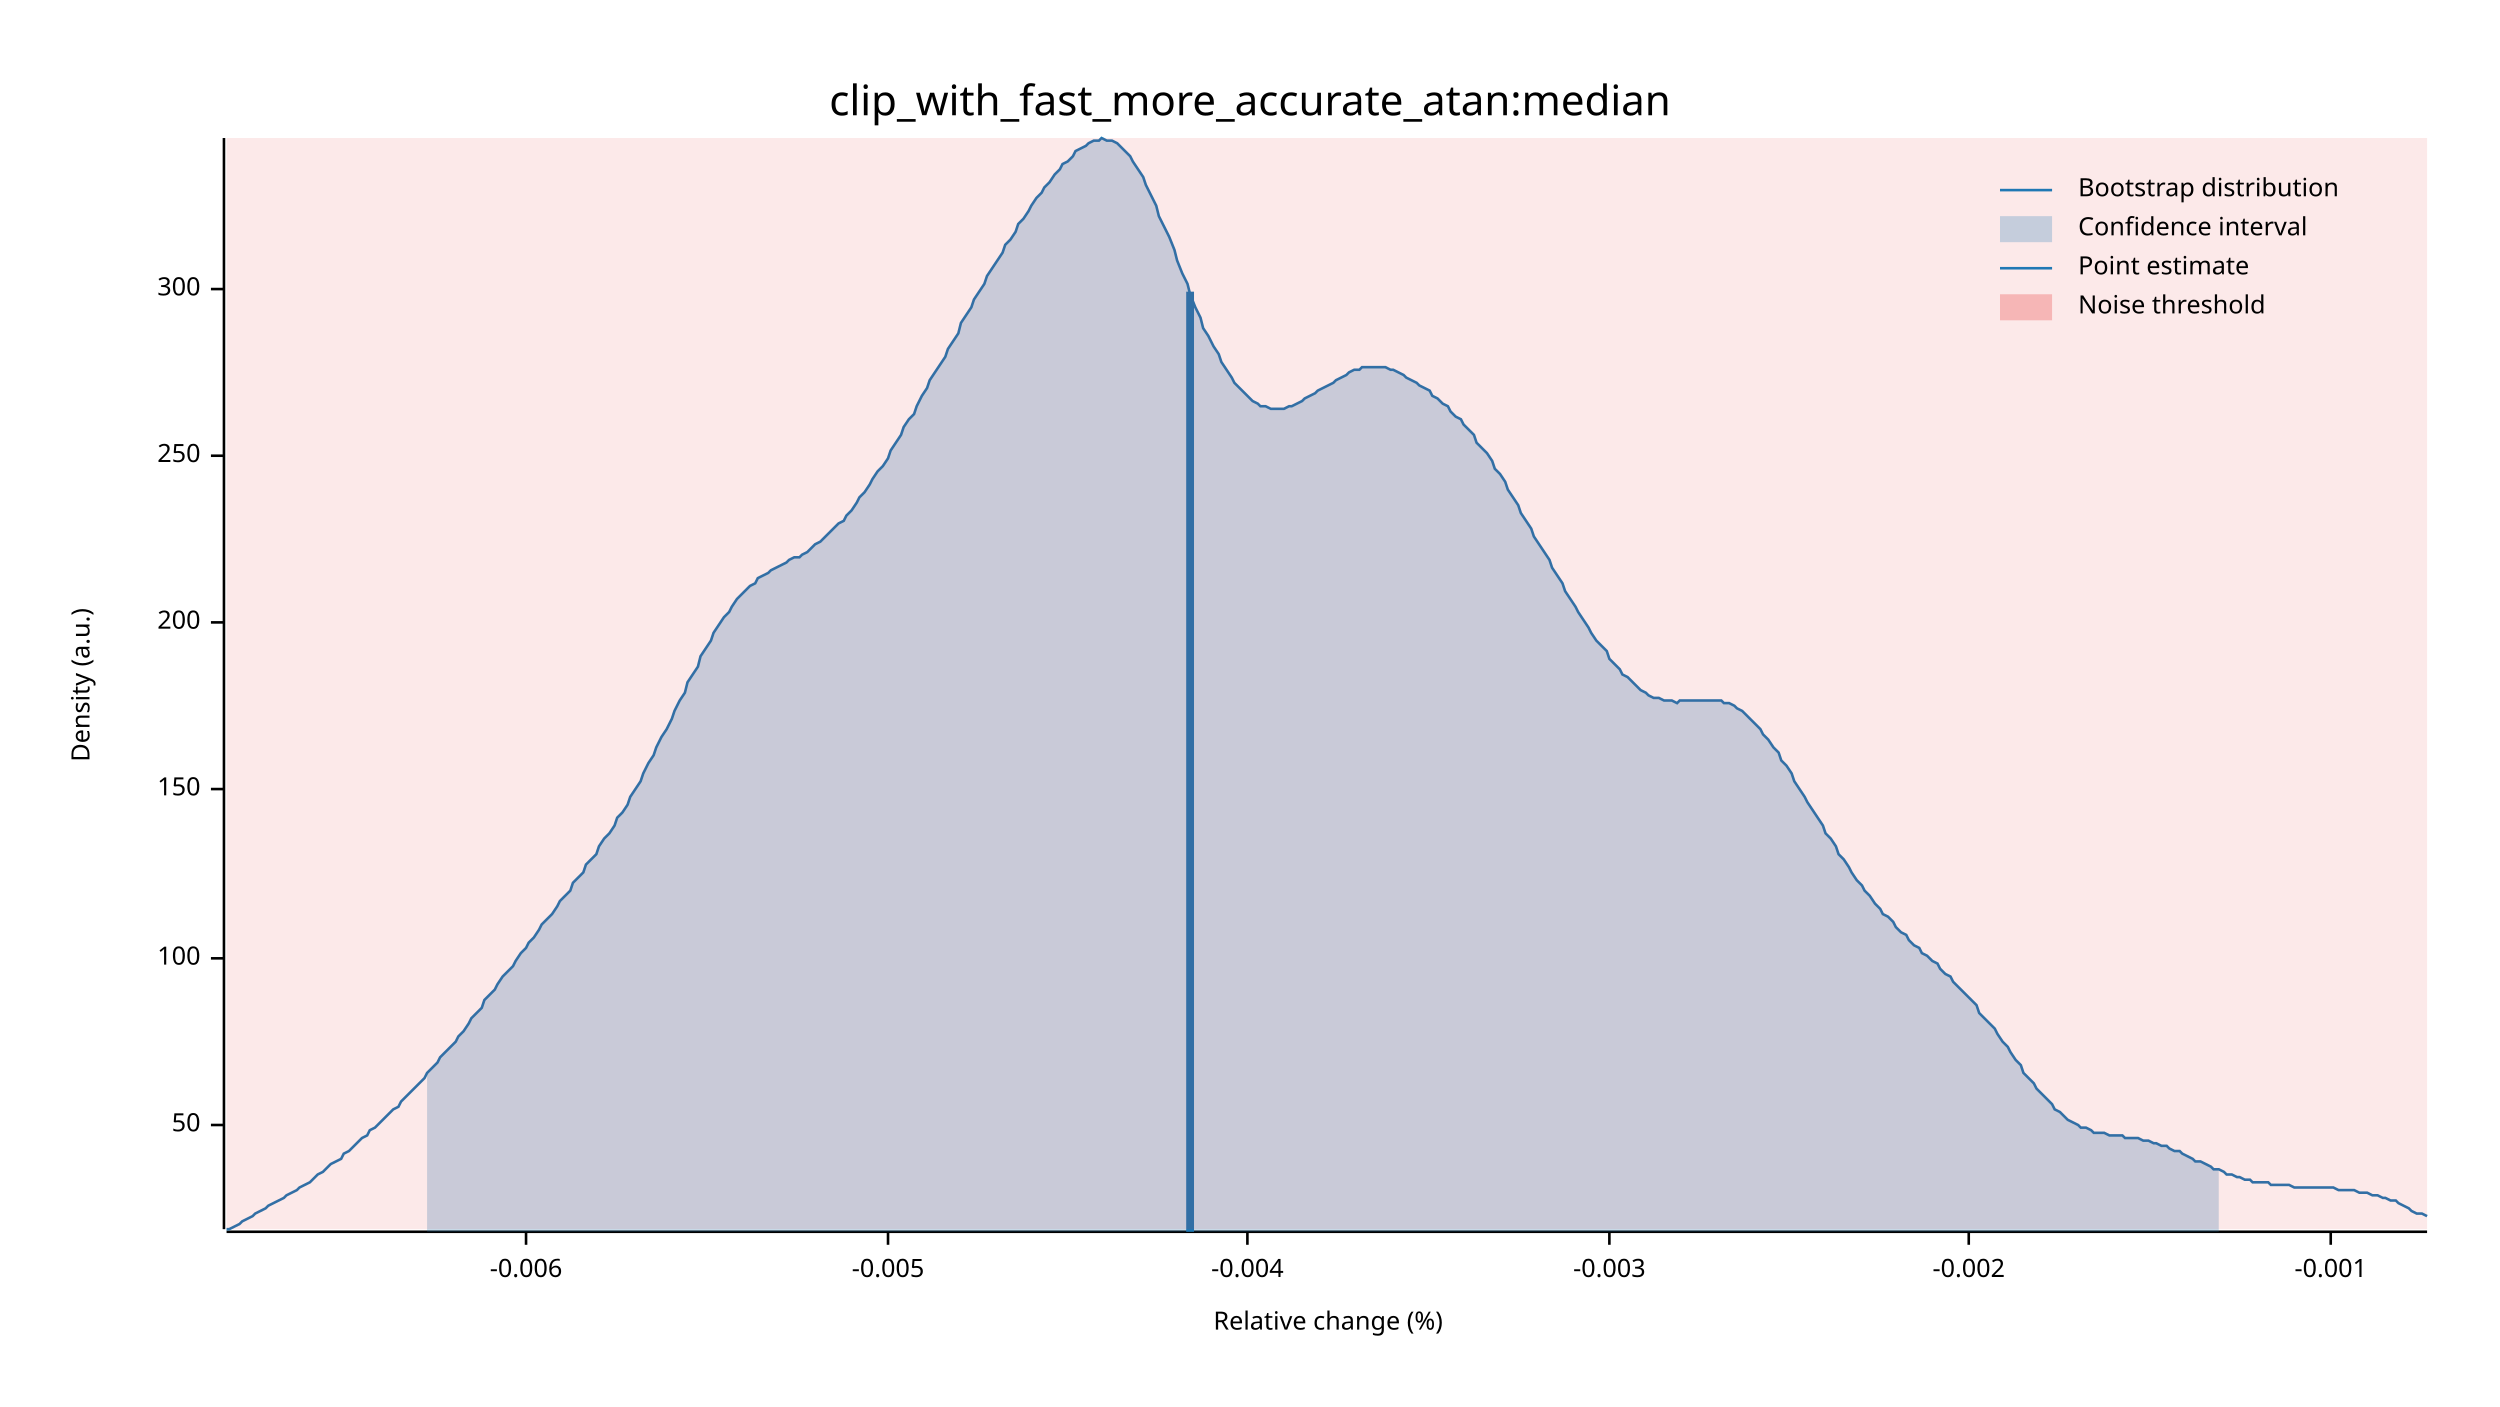
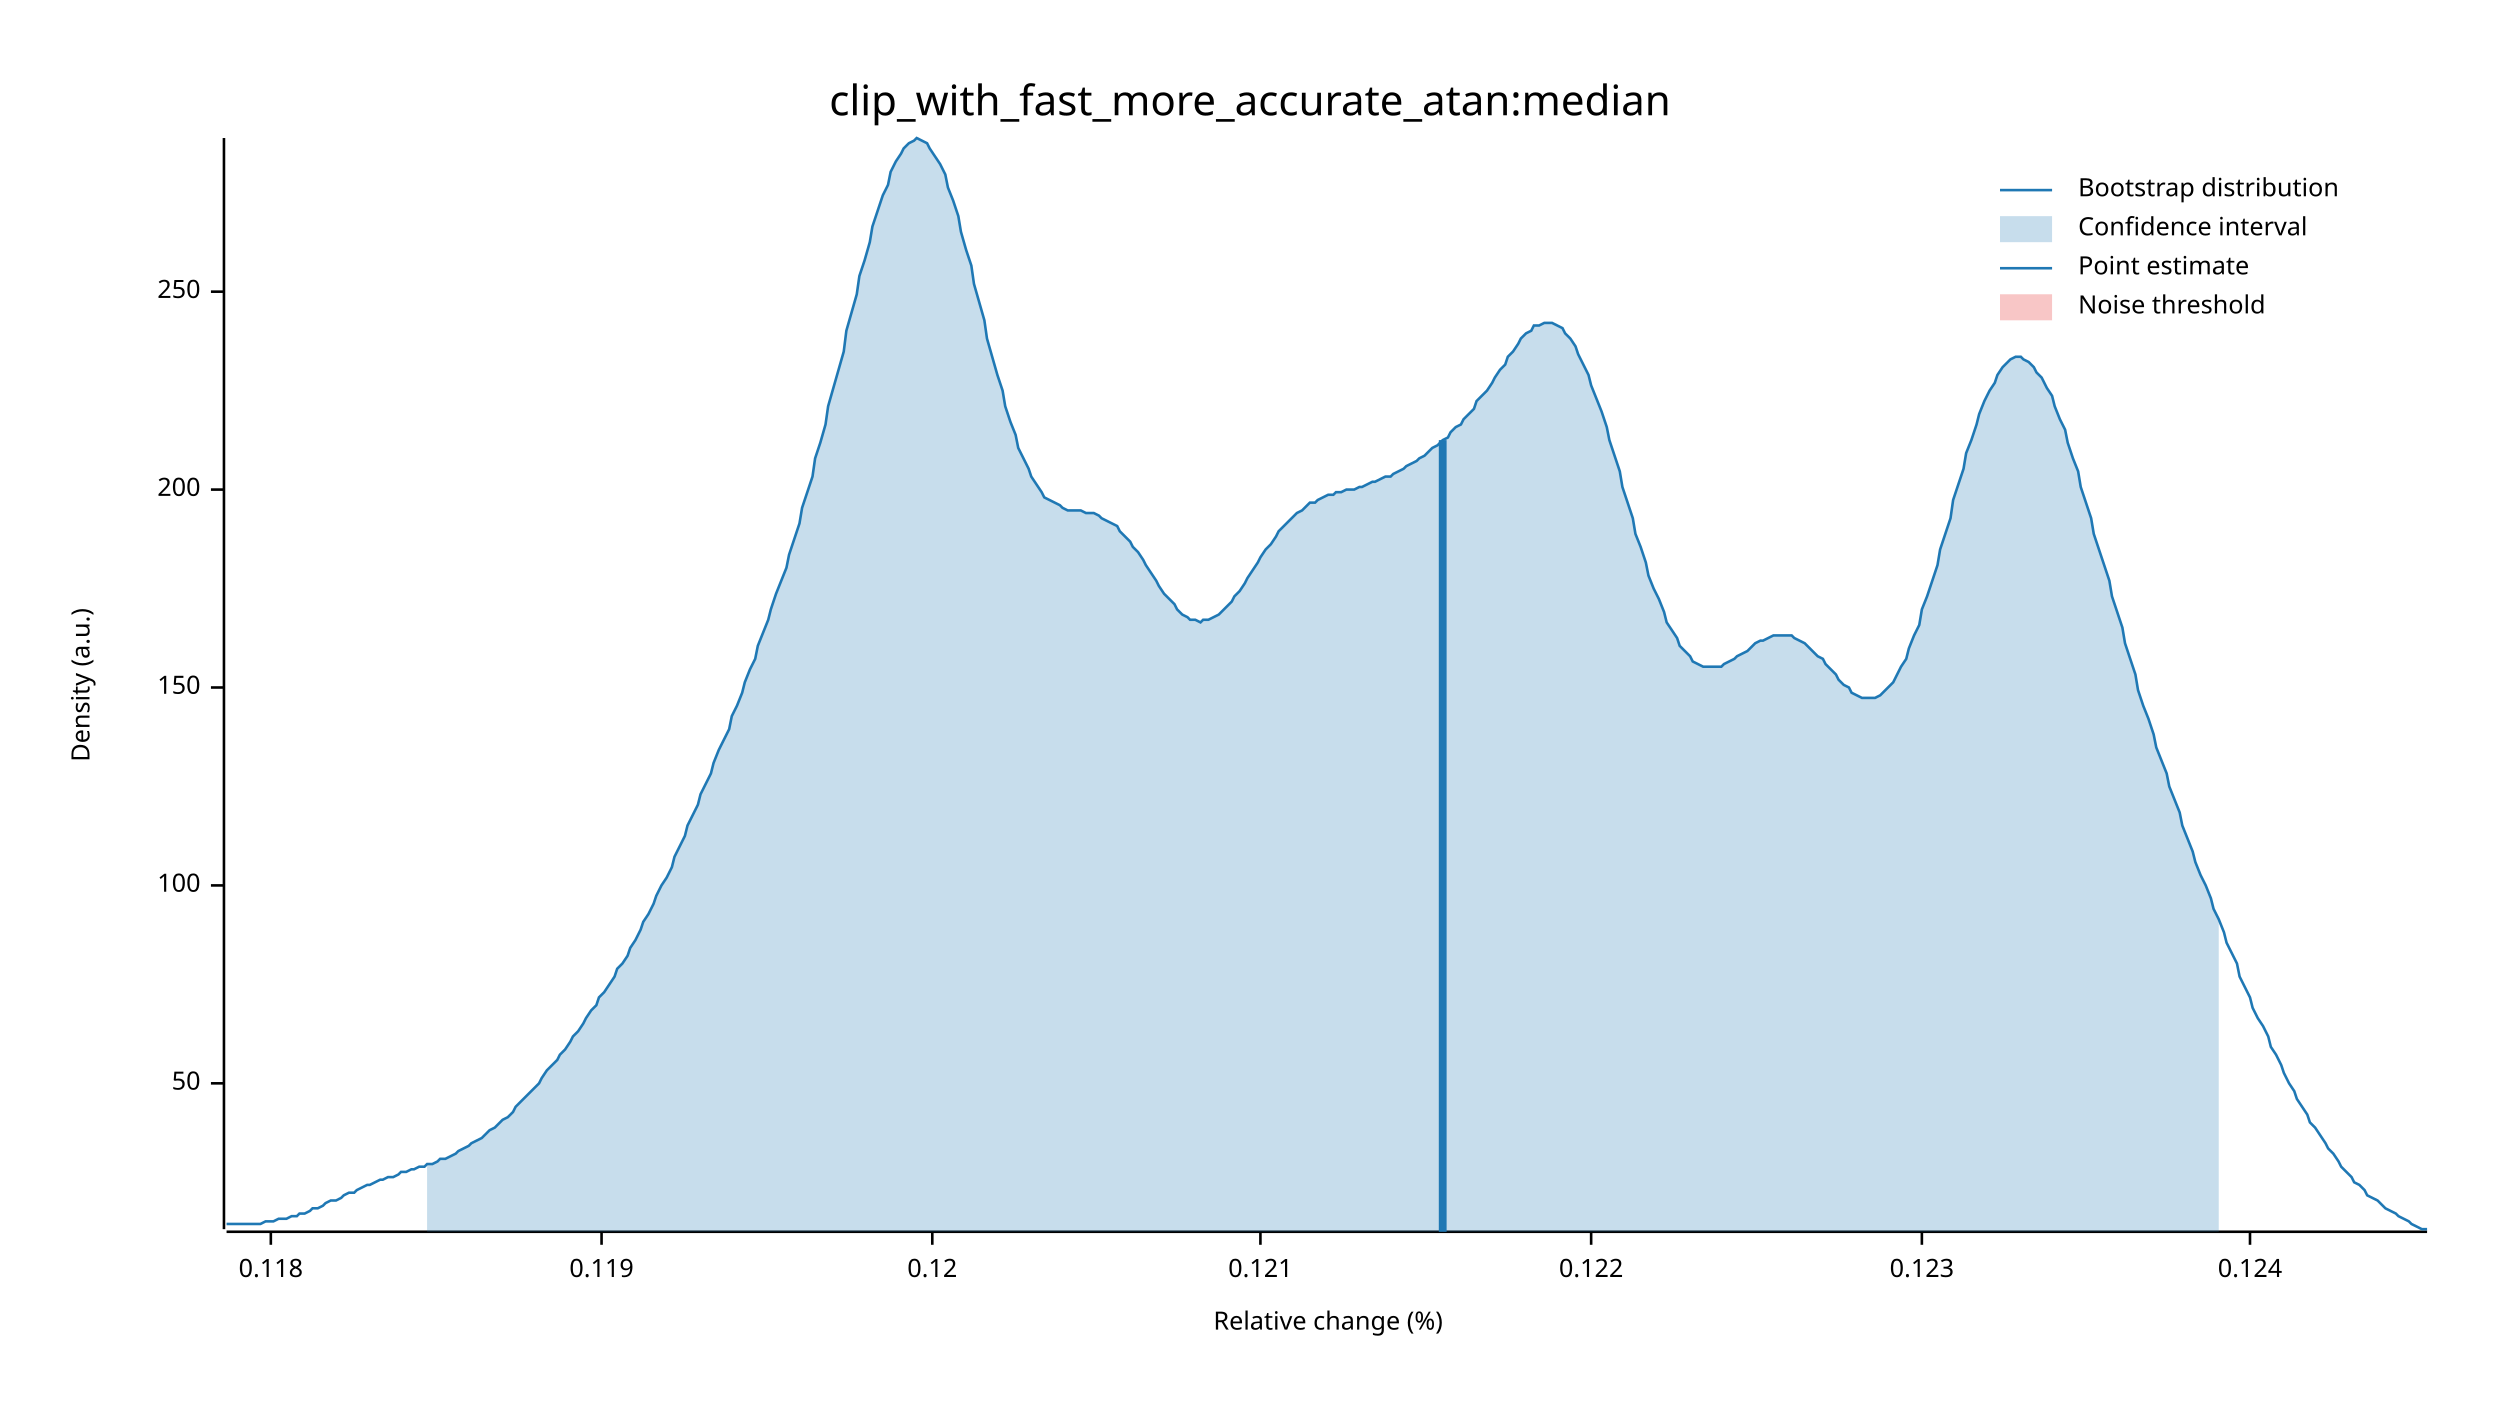
<svg xmlns="http://www.w3.org/2000/svg" width="960" height="540" viewBox="0 0 960 540">
  <text x="480" y="32" dy="0.76em" text-anchor="middle" font-family="sans-serif" font-size="16.129" opacity="1" fill="#000000">
clip_with_fast_more_accurate_atan:median
</text>
  <text x="27" y="263" dy="0.76em" text-anchor="middle" font-family="sans-serif" font-size="9.677" opacity="1" fill="#000000" transform="rotate(270, 27, 263)">
Density (a.u.)
</text>
  <text x="510" y="513" dy="-0.5ex" text-anchor="middle" font-family="sans-serif" font-size="9.677" opacity="1" fill="#000000">
Relative change (%)
</text>
  <polyline fill="none" opacity="1" stroke="#000000" stroke-width="1" points="86,53 86,472 " />
-   <text x="77" y="432" dy="0.5ex" text-anchor="end" font-family="sans-serif" font-size="9.677" opacity="1" fill="#000000">
+   <text x="77" y="416" dy="0.5ex" text-anchor="end" font-family="sans-serif" font-size="9.677" opacity="1" fill="#000000">
50
</text>
-   <polyline fill="none" opacity="1" stroke="#000000" stroke-width="1" points="81,432 86,432 " />
-   <text x="77" y="368" dy="0.5ex" text-anchor="end" font-family="sans-serif" font-size="9.677" opacity="1" fill="#000000">
+   <polyline fill="none" opacity="1" stroke="#000000" stroke-width="1" points="81,416 86,416 " />
+   <text x="77" y="340" dy="0.5ex" text-anchor="end" font-family="sans-serif" font-size="9.677" opacity="1" fill="#000000">
100
</text>
-   <polyline fill="none" opacity="1" stroke="#000000" stroke-width="1" points="81,368 86,368 " />
-   <text x="77" y="303" dy="0.5ex" text-anchor="end" font-family="sans-serif" font-size="9.677" opacity="1" fill="#000000">
+   <polyline fill="none" opacity="1" stroke="#000000" stroke-width="1" points="81,340 86,340 " />
+   <text x="77" y="264" dy="0.5ex" text-anchor="end" font-family="sans-serif" font-size="9.677" opacity="1" fill="#000000">
150
</text>
-   <polyline fill="none" opacity="1" stroke="#000000" stroke-width="1" points="81,303 86,303 " />
-   <text x="77" y="239" dy="0.5ex" text-anchor="end" font-family="sans-serif" font-size="9.677" opacity="1" fill="#000000">
+   <polyline fill="none" opacity="1" stroke="#000000" stroke-width="1" points="81,264 86,264 " />
+   <text x="77" y="188" dy="0.5ex" text-anchor="end" font-family="sans-serif" font-size="9.677" opacity="1" fill="#000000">
200
</text>
-   <polyline fill="none" opacity="1" stroke="#000000" stroke-width="1" points="81,239 86,239 " />
-   <text x="77" y="175" dy="0.5ex" text-anchor="end" font-family="sans-serif" font-size="9.677" opacity="1" fill="#000000">
+   <polyline fill="none" opacity="1" stroke="#000000" stroke-width="1" points="81,188 86,188 " />
+   <text x="77" y="112" dy="0.5ex" text-anchor="end" font-family="sans-serif" font-size="9.677" opacity="1" fill="#000000">
250
</text>
-   <polyline fill="none" opacity="1" stroke="#000000" stroke-width="1" points="81,175 86,175 " />
-   <text x="77" y="111" dy="0.5ex" text-anchor="end" font-family="sans-serif" font-size="9.677" opacity="1" fill="#000000">
- 300
+   <polyline fill="none" opacity="1" stroke="#000000" stroke-width="1" points="81,112 86,112 " />
+   <polyline fill="none" opacity="1" stroke="#000000" stroke-width="1" points="87,473 932,473 " />
+   <text x="104" y="483" dy="0.76em" text-anchor="middle" font-family="sans-serif" font-size="9.677" opacity="1" fill="#000000">
+ 0.118
</text>
-   <polyline fill="none" opacity="1" stroke="#000000" stroke-width="1" points="81,111 86,111 " />
-   <polyline fill="none" opacity="1" stroke="#000000" stroke-width="1" points="87,473 932,473 " />
-   <text x="202" y="483" dy="0.76em" text-anchor="middle" font-family="sans-serif" font-size="9.677" opacity="1" fill="#000000">
- -0.006
+   <polyline fill="none" opacity="1" stroke="#000000" stroke-width="1" points="104,473 104,478 " />
+   <text x="231" y="483" dy="0.76em" text-anchor="middle" font-family="sans-serif" font-size="9.677" opacity="1" fill="#000000">
+ 0.119
</text>
-   <polyline fill="none" opacity="1" stroke="#000000" stroke-width="1" points="202,473 202,478 " />
-   <text x="341" y="483" dy="0.76em" text-anchor="middle" font-family="sans-serif" font-size="9.677" opacity="1" fill="#000000">
- -0.005
+   <polyline fill="none" opacity="1" stroke="#000000" stroke-width="1" points="231,473 231,478 " />
+   <text x="358" y="483" dy="0.76em" text-anchor="middle" font-family="sans-serif" font-size="9.677" opacity="1" fill="#000000">
+ 0.12
</text>
-   <polyline fill="none" opacity="1" stroke="#000000" stroke-width="1" points="341,473 341,478 " />
-   <text x="479" y="483" dy="0.76em" text-anchor="middle" font-family="sans-serif" font-size="9.677" opacity="1" fill="#000000">
- -0.004
+   <polyline fill="none" opacity="1" stroke="#000000" stroke-width="1" points="358,473 358,478 " />
+   <text x="484" y="483" dy="0.76em" text-anchor="middle" font-family="sans-serif" font-size="9.677" opacity="1" fill="#000000">
+ 0.121
</text>
-   <polyline fill="none" opacity="1" stroke="#000000" stroke-width="1" points="479,473 479,478 " />
-   <text x="618" y="483" dy="0.76em" text-anchor="middle" font-family="sans-serif" font-size="9.677" opacity="1" fill="#000000">
- -0.003
+   <polyline fill="none" opacity="1" stroke="#000000" stroke-width="1" points="484,473 484,478 " />
+   <text x="611" y="483" dy="0.76em" text-anchor="middle" font-family="sans-serif" font-size="9.677" opacity="1" fill="#000000">
+ 0.122
</text>
-   <polyline fill="none" opacity="1" stroke="#000000" stroke-width="1" points="618,473 618,478 " />
-   <text x="756" y="483" dy="0.76em" text-anchor="middle" font-family="sans-serif" font-size="9.677" opacity="1" fill="#000000">
- -0.002
+   <polyline fill="none" opacity="1" stroke="#000000" stroke-width="1" points="611,473 611,478 " />
+   <text x="738" y="483" dy="0.76em" text-anchor="middle" font-family="sans-serif" font-size="9.677" opacity="1" fill="#000000">
+ 0.123
</text>
-   <polyline fill="none" opacity="1" stroke="#000000" stroke-width="1" points="756,473 756,478 " />
-   <text x="895" y="483" dy="0.76em" text-anchor="middle" font-family="sans-serif" font-size="9.677" opacity="1" fill="#000000">
- -0.001
+   <polyline fill="none" opacity="1" stroke="#000000" stroke-width="1" points="738,473 738,478 " />
+   <text x="864" y="483" dy="0.76em" text-anchor="middle" font-family="sans-serif" font-size="9.677" opacity="1" fill="#000000">
+ 0.124
</text>
-   <polyline fill="none" opacity="1" stroke="#000000" stroke-width="1" points="895,473 895,478 " />
-   <polyline fill="none" opacity="1" stroke="#1F78B4" stroke-width="1" points="87,472 88,472 90,471 92,470 93,469 95,468 97,467 98,466 100,465 102,464 103,463 105,462 107,461 109,460 110,459 112,458 114,457 115,456 117,455 119,454 120,453 122,451 124,450 125,449 127,447 129,446 131,445 132,443 134,442 136,440 137,439 139,437 141,436 142,434 144,433 146,431 147,430 149,428 151,426 153,425 154,423 156,421 158,419 159,418 161,416 163,414 164,412 166,410 168,408 169,406 171,404 173,402 175,400 176,398 178,396 180,393 181,391 183,389 185,387 186,384 188,382 190,380 191,378 193,375 195,373 197,371 198,369 200,366 202,364 203,362 205,360 207,357 208,355 210,353 212,351 214,348 215,346 217,344 219,342 220,339 222,337 224,335 225,332 227,330 229,328 230,325 232,322 234,320 236,317 237,314 239,312 241,309 242,306 244,303 246,300 247,297 249,293 251,290 252,287 254,283 256,280 258,276 259,273 261,269 263,266 264,262 266,259 268,256 269,252 271,249 273,246 274,243 276,240 278,237 280,235 281,233 283,230 285,228 286,227 288,225 290,224 291,222 293,221 295,220 296,219 298,218 300,217 302,216 303,215 305,214 307,214 308,213 310,212 312,210 313,209 315,208 317,206 318,205 320,203 322,201 324,200 325,198 327,196 329,193 330,191 332,189 334,186 335,184 337,181 339,179 341,176 342,173 344,170 346,167 347,164 349,161 351,159 352,156 354,152 356,149 357,146 359,143 361,140 363,137 364,134 366,131 368,128 369,124 371,121 373,118 374,115 376,112 378,109 379,106 381,103 383,100 385,97 386,94 388,92 390,89 391,86 393,84 395,81 396,79 398,76 400,74 401,72 403,70 405,67 407,65 408,63 410,62 412,60 413,58 415,57 417,56 418,55 420,54 422,54 423,53 425,54 427,54 429,55 430,56 432,58 434,60 435,62 437,65 439,68 440,71 442,75 444,79 445,83 447,87 449,91 451,96 452,100 454,105 456,109 457,113 459,118 461,122 462,126 464,129 466,133 468,136 469,139 471,142 473,145 474,147 476,149 478,151 479,152 481,154 483,155 484,156 486,156 488,157 490,157 491,157 493,157 495,156 496,156 498,155 500,154 501,153 503,152 505,151 506,150 508,149 510,148 512,147 513,146 515,145 517,144 518,143 520,142 522,142 523,141 525,141 527,141 528,141 530,141 532,141 534,142 535,142 537,143 539,144 540,145 542,146 544,147 545,148 547,149 549,150 550,152 552,153 554,155 556,156 557,158 559,160 561,161 562,163 564,165 566,167 567,170 569,172 571,174 573,177 574,180 576,182 578,185 579,188 581,191 583,194 584,197 586,200 588,203 589,206 591,209 593,212 595,215 596,218 598,221 600,224 601,227 603,230 605,233 606,235 608,238 610,241 611,243 613,246 615,248 617,250 618,253 620,255 622,257 623,259 625,260 627,262 628,263 630,265 632,266 633,267 635,268 637,268 639,269 640,269 642,269 644,270 645,269 647,269 649,269 650,269 652,269 654,269 655,269 657,269 659,269 661,269 662,270 664,270 666,271 667,272 669,273 671,275 672,276 674,278 676,280 677,282 679,284 681,287 683,289 684,292 686,294 688,297 689,300 691,303 693,306 694,308 696,311 698,314 700,317 701,320 703,322 705,325 706,328 708,330 710,333 711,335 713,338 715,340 716,342 718,344 720,347 722,349 723,351 725,352 727,354 728,356 730,358 732,359 733,361 735,363 737,364 738,366 740,367 742,369 744,370 745,372 747,374 749,375 750,377 752,379 754,381 755,382 757,384 759,386 760,389 762,391 764,393 766,395 767,397 769,400 771,402 772,404 774,407 776,409 777,412 779,414 781,416 782,418 784,420 786,422 788,424 789,426 791,427 793,429 794,430 796,431 798,432 799,433 801,433 803,434 804,435 806,435 808,435 810,436 811,436 813,436 815,436 816,437 818,437 820,437 821,437 823,438 825,438 827,439 828,439 830,440 832,440 833,441 835,442 837,442 838,443 840,444 842,445 843,446 845,446 847,447 849,448 850,449 852,449 854,450 855,451 857,451 859,452 860,452 862,453 864,453 865,454 867,454 869,454 871,454 872,455 874,455 876,455 877,455 879,455 881,456 882,456 884,456 886,456 887,456 889,456 891,456 893,456 894,456 896,456 898,457 899,457 901,457 903,457 904,457 906,458 908,458 909,458 911,459 913,459 915,460 916,460 918,461 920,461 921,462 923,463 925,464 926,465 928,466 930,466 932,467 " />
-   <polygon opacity="0.25" fill="#1F78B4" points="164,412 166,410 168,408 169,406 171,404 173,402 175,400 176,398 178,396 180,393 181,391 183,389 185,387 186,384 188,382 190,380 191,378 193,375 195,373 197,371 198,369 200,366 202,364 203,362 205,360 207,357 208,355 210,353 212,351 214,348 215,346 217,344 219,342 220,339 222,337 224,335 225,332 227,330 229,328 230,325 232,322 234,320 236,317 237,314 239,312 241,309 242,306 244,303 246,300 247,297 249,293 251,290 252,287 254,283 256,280 258,276 259,273 261,269 263,266 264,262 266,259 268,256 269,252 271,249 273,246 274,243 276,240 278,237 280,235 281,233 283,230 285,228 286,227 288,225 290,224 291,222 293,221 295,220 296,219 298,218 300,217 302,216 303,215 305,214 307,214 308,213 310,212 312,210 313,209 315,208 317,206 318,205 320,203 322,201 324,200 325,198 327,196 329,193 330,191 332,189 334,186 335,184 337,181 339,179 341,176 342,173 344,170 346,167 347,164 349,161 351,159 352,156 354,152 356,149 357,146 359,143 361,140 363,137 364,134 366,131 368,128 369,124 371,121 373,118 374,115 376,112 378,109 379,106 381,103 383,100 385,97 386,94 388,92 390,89 391,86 393,84 395,81 396,79 398,76 400,74 401,72 403,70 405,67 407,65 408,63 410,62 412,60 413,58 415,57 417,56 418,55 420,54 422,54 423,53 425,54 427,54 429,55 430,56 432,58 434,60 435,62 437,65 439,68 440,71 442,75 444,79 445,83 447,87 449,91 451,96 452,100 454,105 456,109 457,113 459,118 461,122 462,126 464,129 466,133 468,136 469,139 471,142 473,145 474,147 476,149 478,151 479,152 481,154 483,155 484,156 486,156 488,157 490,157 491,157 493,157 495,156 496,156 498,155 500,154 501,153 503,152 505,151 506,150 508,149 510,148 512,147 513,146 515,145 517,144 518,143 520,142 522,142 523,141 525,141 527,141 528,141 530,141 532,141 534,142 535,142 537,143 539,144 540,145 542,146 544,147 545,148 547,149 549,150 550,152 552,153 554,155 556,156 557,158 559,160 561,161 562,163 564,165 566,167 567,170 569,172 571,174 573,177 574,180 576,182 578,185 579,188 581,191 583,194 584,197 586,200 588,203 589,206 591,209 593,212 595,215 596,218 598,221 600,224 601,227 603,230 605,233 606,235 608,238 610,241 611,243 613,246 615,248 617,250 618,253 620,255 622,257 623,259 625,260 627,262 628,263 630,265 632,266 633,267 635,268 637,268 639,269 640,269 642,269 644,270 645,269 647,269 649,269 650,269 652,269 654,269 655,269 657,269 659,269 661,269 662,270 664,270 666,271 667,272 669,273 671,275 672,276 674,278 676,280 677,282 679,284 681,287 683,289 684,292 686,294 688,297 689,300 691,303 693,306 694,308 696,311 698,314 700,317 701,320 703,322 705,325 706,328 708,330 710,333 711,335 713,338 715,340 716,342 718,344 720,347 722,349 723,351 725,352 727,354 728,356 730,358 732,359 733,361 735,363 737,364 738,366 740,367 742,369 744,370 745,372 747,374 749,375 750,377 752,379 754,381 755,382 757,384 759,386 760,389 762,391 764,393 766,395 767,397 769,400 771,402 772,404 774,407 776,409 777,412 779,414 781,416 782,418 784,420 786,422 788,424 789,426 791,427 793,429 794,430 796,431 798,432 799,433 801,433 803,434 804,435 806,435 808,435 810,436 811,436 813,436 815,436 816,437 818,437 820,437 821,437 823,438 825,438 827,439 828,439 830,440 832,440 833,441 835,442 837,442 838,443 840,444 842,445 843,446 845,446 847,447 849,448 850,449 852,449 852,473 164,473 " />
-   <polyline fill="none" opacity="1" stroke="#1F78B4" stroke-width="3" points="457,473 457,112 " />
-   <rect x="87" y="53" width="845" height="419" opacity="0.1" fill="#E31A1C" stroke="none" />
+   <polyline fill="none" opacity="1" stroke="#000000" stroke-width="1" points="864,473 864,478 " />
+   <polyline fill="none" opacity="1" stroke="#1F78B4" stroke-width="1" points="87,470 88,470 90,470 92,470 93,470 95,470 97,470 98,470 100,470 102,469 103,469 105,469 107,468 109,468 110,468 112,467 114,467 115,466 117,466 119,465 120,464 122,464 124,463 125,462 127,461 129,461 131,460 132,459 134,458 136,458 137,457 139,456 141,455 142,455 144,454 146,453 147,453 149,452 151,452 153,451 154,450 156,450 158,449 159,449 161,448 163,448 164,447 166,447 168,446 169,445 171,445 173,444 175,443 176,442 178,441 180,440 181,439 183,438 185,437 186,436 188,434 190,433 191,432 193,430 195,429 197,427 198,425 200,423 202,421 203,420 205,418 207,416 208,414 210,411 212,409 214,407 215,405 217,403 219,400 220,398 222,396 224,393 225,391 227,388 229,386 230,383 232,381 234,378 236,375 237,372 239,370 241,367 242,364 244,361 246,357 247,354 249,351 251,347 252,344 254,340 256,337 258,333 259,329 261,325 263,321 264,317 266,313 268,309 269,305 271,301 273,297 274,293 276,288 278,284 280,280 281,275 283,271 285,266 286,262 288,257 290,253 291,248 293,243 295,238 296,234 298,228 300,223 302,218 303,213 305,207 307,201 308,195 310,189 312,183 313,176 315,170 317,163 318,156 320,149 322,142 324,135 325,127 327,120 329,113 330,106 332,100 334,93 335,87 337,81 339,75 341,71 342,66 344,62 346,59 347,57 349,55 351,54 352,53 354,54 356,55 357,57 359,60 361,63 363,67 364,72 366,77 368,83 369,89 371,96 373,102 374,109 376,116 378,123 379,130 381,137 383,144 385,150 386,156 388,162 390,167 391,172 393,176 395,180 396,183 398,186 400,189 401,191 403,192 405,193 407,194 408,195 410,196 412,196 413,196 415,196 417,197 418,197 420,197 422,198 423,199 425,200 427,201 429,202 430,204 432,206 434,208 435,210 437,212 439,215 440,217 442,220 444,223 445,225 447,228 449,230 451,232 452,234 454,236 456,237 457,238 459,238 461,239 462,238 464,238 466,237 468,236 469,235 471,233 473,231 474,229 476,227 478,224 479,222 481,219 483,216 484,214 486,211 488,209 490,206 491,204 493,202 495,200 496,199 498,197 500,196 501,195 503,193 505,193 506,192 508,191 510,190 512,190 513,189 515,189 517,188 518,188 520,188 522,187 523,187 525,186 527,185 528,185 530,184 532,183 534,183 535,182 537,181 539,180 540,179 542,178 544,177 545,176 547,175 549,173 550,172 552,171 554,169 556,168 557,166 559,164 561,163 562,161 564,159 566,157 567,154 569,152 571,150 573,147 574,145 576,142 578,140 579,137 581,135 583,132 584,130 586,128 588,127 589,125 591,125 593,124 595,124 596,124 598,125 600,126 601,128 603,130 605,133 606,136 608,140 610,144 611,148 613,153 615,158 617,164 618,169 620,175 622,181 623,187 625,193 627,199 628,205 630,210 632,216 633,221 635,226 637,230 639,235 640,239 642,242 644,245 645,248 647,250 649,252 650,254 652,255 654,256 655,256 657,256 659,256 661,256 662,255 664,254 666,253 667,252 669,251 671,250 672,249 674,247 676,246 677,246 679,245 681,244 683,244 684,244 686,244 688,244 689,245 691,246 693,247 694,248 696,250 698,252 700,253 701,255 703,257 705,259 706,261 708,263 710,264 711,266 713,267 715,268 716,268 718,268 720,268 722,267 723,266 725,264 727,262 728,260 730,256 732,253 733,249 735,244 737,240 738,234 740,229 742,223 744,217 745,211 747,205 749,199 750,192 752,186 754,180 755,174 757,169 759,163 760,159 762,154 764,150 766,147 767,144 769,141 771,139 772,138 774,137 776,137 777,138 779,139 781,141 782,143 784,145 786,149 788,152 789,156 791,161 793,165 794,170 796,176 798,181 799,187 801,193 803,199 804,205 806,211 808,217 810,223 811,229 813,235 815,241 816,247 818,253 820,259 821,265 823,271 825,276 827,282 828,287 830,292 832,297 833,302 835,307 837,312 838,317 840,322 842,327 843,331 845,336 847,340 849,345 850,349 852,353 854,358 855,362 857,366 859,370 860,375 862,379 864,383 865,387 867,391 869,394 871,398 872,402 874,405 876,409 877,412 879,416 881,419 882,422 884,425 886,428 887,431 889,433 891,436 893,439 894,441 896,443 898,446 899,448 901,450 903,452 904,454 906,455 908,457 909,459 911,460 913,461 915,463 916,464 918,465 920,466 921,467 923,468 925,469 926,470 928,471 930,472 932,472 " />
+   <polygon opacity="0.25" fill="#1F78B4" points="164,447 166,447 168,446 169,445 171,445 173,444 175,443 176,442 178,441 180,440 181,439 183,438 185,437 186,436 188,434 190,433 191,432 193,430 195,429 197,427 198,425 200,423 202,421 203,420 205,418 207,416 208,414 210,411 212,409 214,407 215,405 217,403 219,400 220,398 222,396 224,393 225,391 227,388 229,386 230,383 232,381 234,378 236,375 237,372 239,370 241,367 242,364 244,361 246,357 247,354 249,351 251,347 252,344 254,340 256,337 258,333 259,329 261,325 263,321 264,317 266,313 268,309 269,305 271,301 273,297 274,293 276,288 278,284 280,280 281,275 283,271 285,266 286,262 288,257 290,253 291,248 293,243 295,238 296,234 298,228 300,223 302,218 303,213 305,207 307,201 308,195 310,189 312,183 313,176 315,170 317,163 318,156 320,149 322,142 324,135 325,127 327,120 329,113 330,106 332,100 334,93 335,87 337,81 339,75 341,71 342,66 344,62 346,59 347,57 349,55 351,54 352,53 354,54 356,55 357,57 359,60 361,63 363,67 364,72 366,77 368,83 369,89 371,96 373,102 374,109 376,116 378,123 379,130 381,137 383,144 385,150 386,156 388,162 390,167 391,172 393,176 395,180 396,183 398,186 400,189 401,191 403,192 405,193 407,194 408,195 410,196 412,196 413,196 415,196 417,197 418,197 420,197 422,198 423,199 425,200 427,201 429,202 430,204 432,206 434,208 435,210 437,212 439,215 440,217 442,220 444,223 445,225 447,228 449,230 451,232 452,234 454,236 456,237 457,238 459,238 461,239 462,238 464,238 466,237 468,236 469,235 471,233 473,231 474,229 476,227 478,224 479,222 481,219 483,216 484,214 486,211 488,209 490,206 491,204 493,202 495,200 496,199 498,197 500,196 501,195 503,193 505,193 506,192 508,191 510,190 512,190 513,189 515,189 517,188 518,188 520,188 522,187 523,187 525,186 527,185 528,185 530,184 532,183 534,183 535,182 537,181 539,180 540,179 542,178 544,177 545,176 547,175 549,173 550,172 552,171 554,169 556,168 557,166 559,164 561,163 562,161 564,159 566,157 567,154 569,152 571,150 573,147 574,145 576,142 578,140 579,137 581,135 583,132 584,130 586,128 588,127 589,125 591,125 593,124 595,124 596,124 598,125 600,126 601,128 603,130 605,133 606,136 608,140 610,144 611,148 613,153 615,158 617,164 618,169 620,175 622,181 623,187 625,193 627,199 628,205 630,210 632,216 633,221 635,226 637,230 639,235 640,239 642,242 644,245 645,248 647,250 649,252 650,254 652,255 654,256 655,256 657,256 659,256 661,256 662,255 664,254 666,253 667,252 669,251 671,250 672,249 674,247 676,246 677,246 679,245 681,244 683,244 684,244 686,244 688,244 689,245 691,246 693,247 694,248 696,250 698,252 700,253 701,255 703,257 705,259 706,261 708,263 710,264 711,266 713,267 715,268 716,268 718,268 720,268 722,267 723,266 725,264 727,262 728,260 730,256 732,253 733,249 735,244 737,240 738,234 740,229 742,223 744,217 745,211 747,205 749,199 750,192 752,186 754,180 755,174 757,169 759,163 760,159 762,154 764,150 766,147 767,144 769,141 771,139 772,138 774,137 776,137 777,138 779,139 781,141 782,143 784,145 786,149 788,152 789,156 791,161 793,165 794,170 796,176 798,181 799,187 801,193 803,199 804,205 806,211 808,217 810,223 811,229 813,235 815,241 816,247 818,253 820,259 821,265 823,271 825,276 827,282 828,287 830,292 832,297 833,302 835,307 837,312 838,317 840,322 842,327 843,331 845,336 847,340 849,345 850,349 852,353 852,473 164,473 " />
+   <polyline fill="none" opacity="1" stroke="#1F78B4" stroke-width="3" points="554,473 554,169 " />
+   <rect x="509" y="53" width="0" height="419" opacity="0.1" fill="#E31A1C" stroke="none" />
  <text x="798" y="68" dy="0.76em" text-anchor="start" font-family="sans-serif" font-size="9.677" opacity="1" fill="#000000">
Bootstrap distribution
</text>
  <text x="798" y="83" dy="0.76em" text-anchor="start" font-family="sans-serif" font-size="9.677" opacity="1" fill="#000000">
Confidence interval
</text>
  <text x="798" y="98" dy="0.76em" text-anchor="start" font-family="sans-serif" font-size="9.677" opacity="1" fill="#000000">
Point estimate
</text>
  <text x="798" y="113" dy="0.76em" text-anchor="start" font-family="sans-serif" font-size="9.677" opacity="1" fill="#000000">
Noise threshold
</text>
  <polyline fill="none" opacity="1" stroke="#1F78B4" stroke-width="1" points="768,73 788,73 " />
  <rect x="768" y="83" width="20" height="10" opacity="0.25" fill="#1F78B4" stroke="none" />
  <polyline fill="none" opacity="1" stroke="#1F78B4" stroke-width="1" points="768,103 788,103 " />
  <rect x="768" y="113" width="20" height="10" opacity="0.25" fill="#E31A1C" stroke="none" />
</svg>
